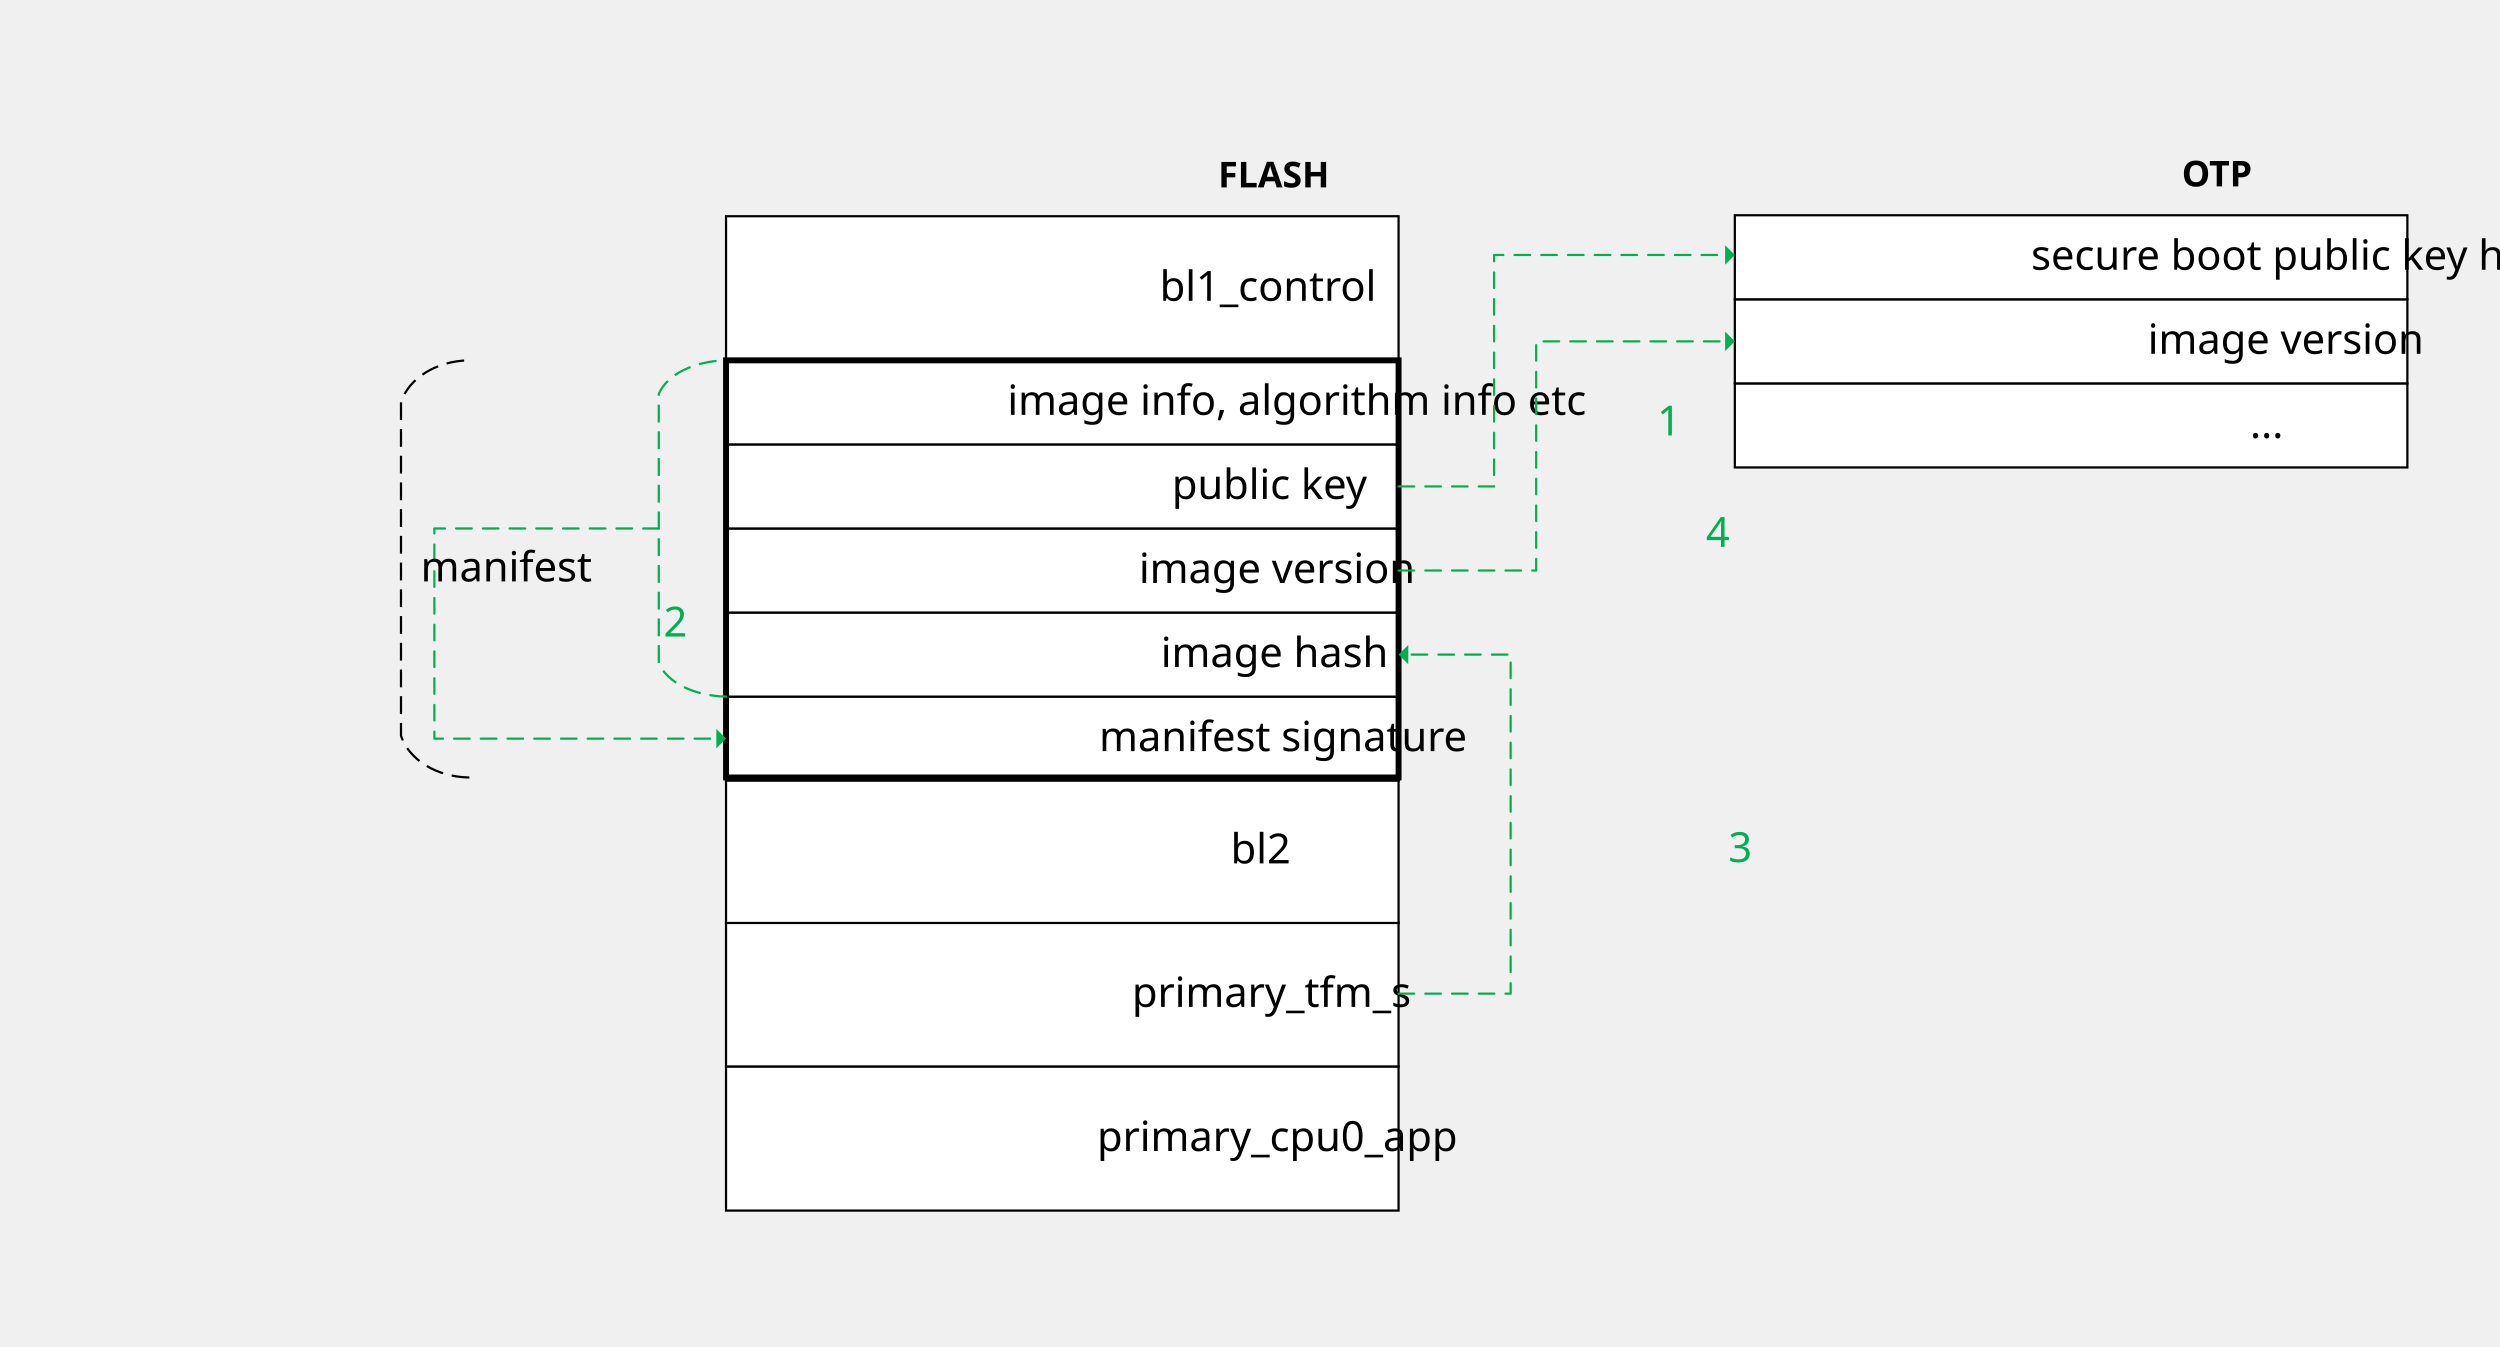
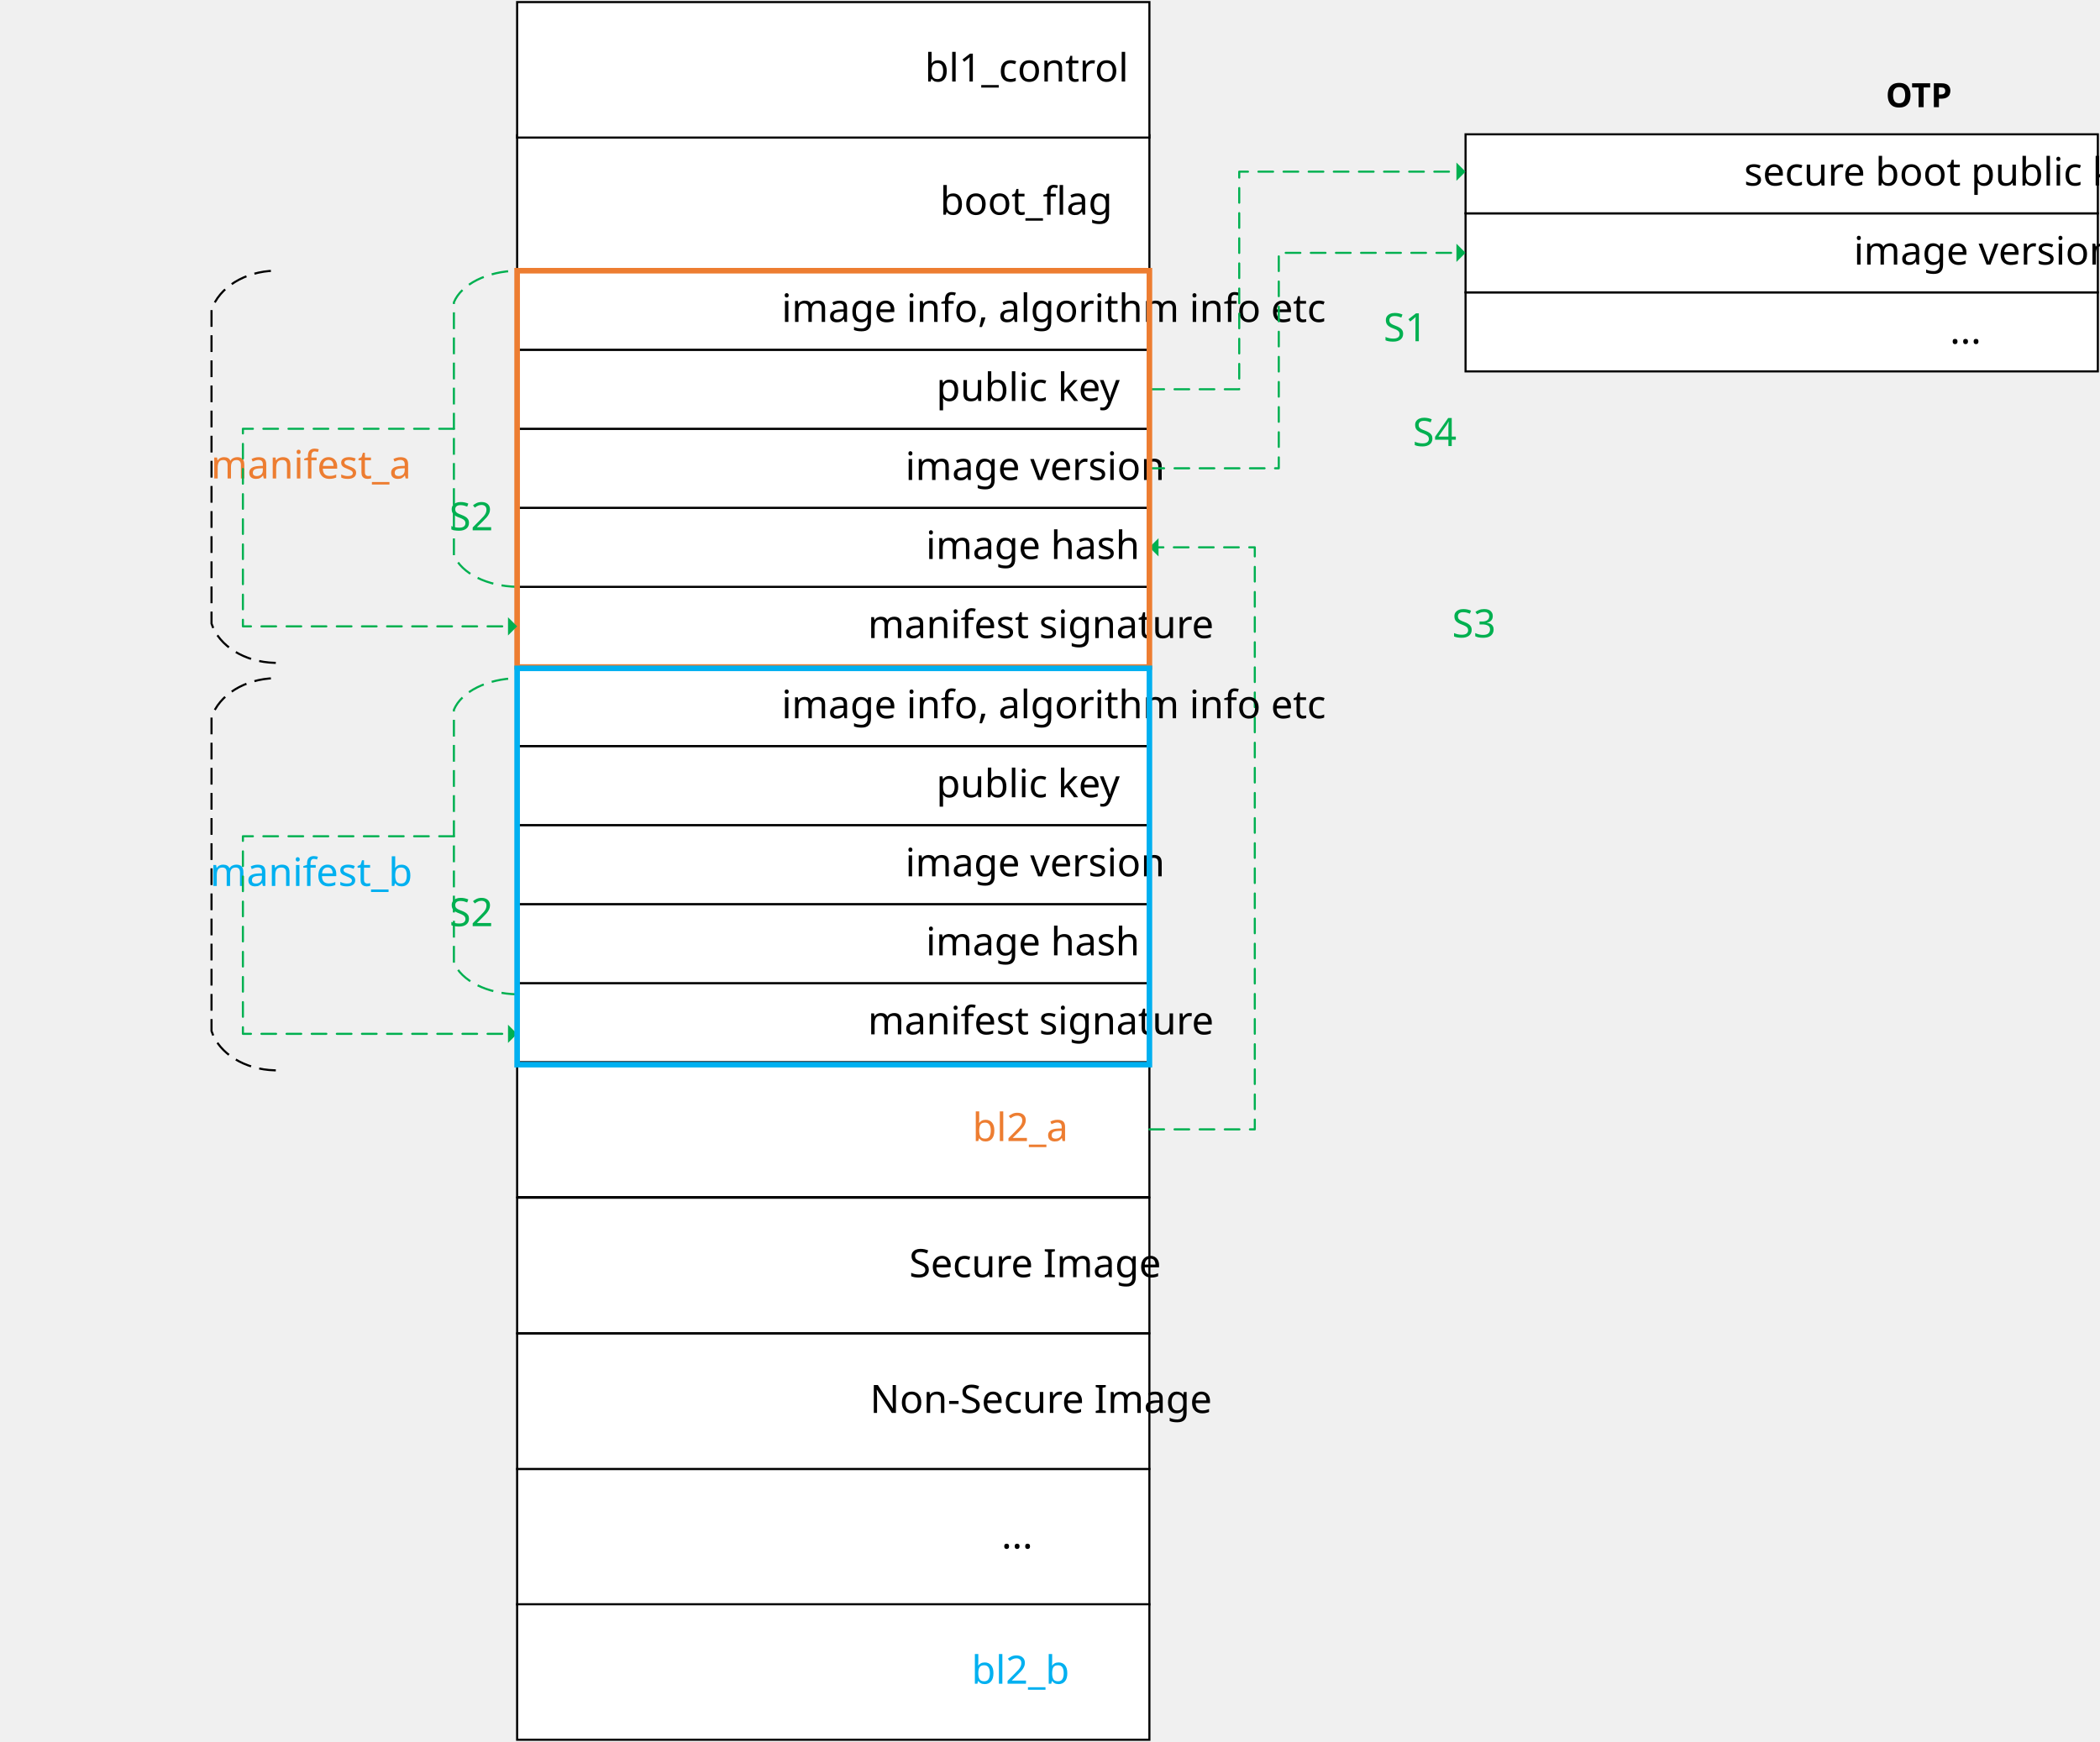
- <svg xmlns="http://www.w3.org/2000/svg" xmlns:ns1="http://schemas.microsoft.com/visio/2003/SVGExtensions/" xmlns:xlink="http://www.w3.org/1999/xlink" width="11.693in" height="6.299in" viewBox="0 0 841.89 453.543" xml:space="preserve" color-interpolation-filters="sRGB" class="st11">
-   <ns1:documentProperties ns1:langID="2052" ns1:metric="true" ns1:viewMarkup="false">
-     <ns1:userDefs>
-       <ns1:ud ns1:nameU="msvSubprocessMaster" ns1:prompt="" ns1:val="VT4(Rectangle)" />
-       <ns1:ud ns1:nameU="msvNoAutoConnect" ns1:val="VT0(1):26" />
-     </ns1:userDefs>
-   </ns1:documentProperties>
+ <svg xmlns="http://www.w3.org/2000/svg" xmlns:ns1="http://schemas.microsoft.com/visio/2003/SVGExtensions/" xmlns:xlink="http://www.w3.org/1999/xlink" width="10.447in" height="8.666in" viewBox="0 0 752.181 623.988" xml:space="preserve" color-interpolation-filters="sRGB" class="st14">
+   <ns1:documentProperties ns1:langID="2052" ns1:metric="true" ns1:viewMarkup="false" />
  <style type="text/css">
	
		.st1 {fill:#ffffff;stroke:#000000;stroke-width:0.75}
		.st2 {fill:#000000;font-family:Calibri;font-size:1.167em}
- 		.st3 {fill:none;stroke:none;stroke-width:0.25}
- 		.st4 {fill:#000000;font-family:Calibri;font-size:1em;font-weight:bold}
- 		.st5 {fill:none;stroke:#000000;stroke-width:2}
- 		.st6 {marker-end:url(#mrkr2-47);stroke:#00b050;stroke-dasharray:5.25,3.75;stroke-linecap:round;stroke-linejoin:round;stroke-width:0.75}
- 		.st7 {fill:#00b050;fill-opacity:1;stroke:#00b050;stroke-opacity:1;stroke-width:0.229}
- 		.st8 {stroke:#00b050;stroke-dasharray:5.25,3.75;stroke-width:0.75}
+ 		.st3 {fill:#ed7d31;font-family:Calibri;font-size:1.167em}
+ 		.st4 {fill:none;stroke:none;stroke-width:0.25}
+ 		.st5 {fill:#000000;font-family:Calibri;font-size:1em;font-weight:bold}
+ 		.st6 {stroke:#00b050;stroke-dasharray:5.25,3.75;stroke-width:0.75}
+ 		.st7 {marker-end:url(#mrkr2-48);stroke:#00b050;stroke-dasharray:5.25,3.75;stroke-linecap:round;stroke-linejoin:round;stroke-width:0.75}
+ 		.st8 {fill:#00b050;fill-opacity:1;stroke:#00b050;stroke-opacity:1;stroke-width:0.229}
		.st9 {fill:#00b050;font-family:Calibri;font-size:1.167em}
		.st10 {stroke:#000000;stroke-dasharray:5.25,3.75;stroke-width:0.75}
- 		.st11 {fill:none;fill-rule:evenodd;font-size:12px;overflow:visible;stroke-linecap:square;stroke-miterlimit:3}
+ 		.st11 {fill:none;stroke:#ed7d31;stroke-width:2}
+ 		.st12 {fill:#00b0f0;font-family:Calibri;font-size:1.167em}
+ 		.st13 {fill:none;stroke:#00b0f0;stroke-width:2}
+ 		.st14 {fill:none;fill-rule:evenodd;font-size:12px;overflow:visible;stroke-linecap:square;stroke-miterlimit:3}
	
	</style>
  <defs id="Markers">
    <g id="lend2">
      <path d="M 1 1 L 0 0 L 1 -1 L 1 1 " style="stroke:none" />
    </g>
-     <marker id="mrkr2-47" class="st7" ns1:arrowType="2" ns1:arrowSize="2" ns1:setback="4.36" refX="-4.36" orient="auto" markerUnits="strokeWidth" overflow="visible">
+     <marker id="mrkr2-48" class="st8" ns1:arrowType="2" ns1:arrowSize="2" ns1:setback="4.36" refX="-4.36" orient="auto" markerUnits="strokeWidth" overflow="visible">
      <use xlink:href="#lend2" transform="scale(-4.36,-4.36) " />
    </marker>
  </defs>
-   <g ns1:mID="29" ns1:index="17" ns1:groupContext="foregroundPage">
-     <ns1:userDefs>
-       <ns1:ud ns1:nameU="msvThemeOrder" ns1:val="VT0(0):26" />
-     </ns1:userDefs>
+   <g ns1:mID="0" ns1:index="1" ns1:groupContext="foregroundPage">
    <ns1:pageProperties ns1:drawingScale="0.0393701" ns1:pageScale="0.0393701" ns1:drawingUnits="24" ns1:shadowOffsetX="8.50394" ns1:shadowOffsetY="-8.50394" />
    <ns1:layer ns1:name="连接线" ns1:index="0" />
-     <g id="shape3-1" ns1:mID="3" ns1:groupContext="shape" transform="translate(244.487,-45.8583)">
-       <ns1:userDefs>
-         <ns1:ud ns1:nameU="visVersion" ns1:val="VT0(15):26" />
-       </ns1:userDefs>
-       <ns1:textBlock ns1:margins="rect(4,4,4,4)" ns1:tabSpace="42.5197" />
-       <ns1:textRect cx="113.243" cy="429.277" width="226.49" height="48.533" />
-       <rect x="0" y="405.01" width="226.487" height="48.533" class="st1" />
-       <text x="59.42" y="433.48" class="st2" ns1:langID="2052">
-         <ns1:paragraph ns1:horizAlign="1" />
-         <ns1:tabList />primary_cpu0_app</text>
-     </g>
-     <g id="shape4-4" ns1:mID="4" ns1:groupContext="shape" transform="translate(244.487,-94.3912)">
-       <ns1:userDefs>
-         <ns1:ud ns1:nameU="visVersion" ns1:val="VT0(15):26" />
-       </ns1:userDefs>
-       <ns1:textBlock ns1:margins="rect(4,4,4,4)" ns1:tabSpace="42.5197" />
-       <ns1:textRect cx="113.243" cy="429.277" width="226.49" height="48.533" />
-       <rect x="0" y="405.01" width="226.487" height="48.533" class="st1" />
-       <text x="71.18" y="433.48" class="st2" ns1:langID="2052">
-         <ns1:paragraph ns1:horizAlign="1" />
-         <ns1:tabList />primary_tfm_s</text>
-     </g>
-     <g id="shape6-7" ns1:mID="6" ns1:groupContext="shape" transform="translate(244.49,-142.711)">
-       <ns1:userDefs>
-         <ns1:ud ns1:nameU="visVersion" ns1:val="VT0(15):26" />
-       </ns1:userDefs>
-       <ns1:textBlock ns1:margins="rect(4,4,4,4)" ns1:tabSpace="42.5197" />
-       <ns1:textRect cx="113.243" cy="429.277" width="226.49" height="48.533" />
-       <rect x="0" y="405.01" width="226.487" height="48.533" class="st1" />
-       <text x="104.41" y="433.48" class="st2" ns1:langID="2052">
-         <ns1:paragraph ns1:horizAlign="1" />
-         <ns1:tabList />bl2</text>
-     </g>
-     <g id="shape9-10" ns1:mID="9" ns1:groupContext="shape" transform="translate(244.492,-332.189)">
-       <ns1:userDefs>
-         <ns1:ud ns1:nameU="visVersion" ns1:val="VT0(15):26" />
-       </ns1:userDefs>
-       <ns1:textBlock ns1:margins="rect(4,4,4,4)" ns1:tabSpace="42.5197" />
-       <ns1:textRect cx="113.243" cy="429.277" width="226.49" height="48.533" />
-       <rect x="0" y="405.01" width="226.487" height="48.533" class="st1" />
-       <text x="80.51" y="433.48" class="st2" ns1:langID="2052">
+     <g id="shape1-1" ns1:mID="1" ns1:groupContext="shape" transform="translate(185.21,-49.2224)">
+       <ns1:userDefs>
+         <ns1:ud ns1:nameU="visVersion" ns1:val="VT0(15):26" />
+       </ns1:userDefs>
+       <ns1:textBlock ns1:margins="rect(4,4,4,4)" ns1:tabSpace="42.5197" />
+       <ns1:textRect cx="113.243" cy="599.722" width="226.49" height="48.533" />
+       <rect x="0" y="575.455" width="226.487" height="48.533" class="st1" />
+       <text x="107.94" y="603.92" class="st2" ns1:langID="2052">
+         <ns1:paragraph ns1:horizAlign="1" />
+         <ns1:tabList />...</text>
+     </g>
+     <g id="shape2-4" ns1:mID="2" ns1:groupContext="shape" transform="translate(185.21,-97.7553)">
+       <ns1:userDefs>
+         <ns1:ud ns1:nameU="visVersion" ns1:val="VT0(15):26" />
+       </ns1:userDefs>
+       <ns1:textBlock ns1:margins="rect(4,4,4,4)" ns1:tabSpace="42.5197" />
+       <ns1:textRect cx="113.243" cy="599.722" width="226.49" height="48.533" />
+       <rect x="0" y="575.455" width="226.487" height="48.533" class="st1" />
+       <text x="60.88" y="603.92" class="st2" ns1:langID="2052">
+         <ns1:paragraph ns1:horizAlign="1" />
+         <ns1:tabList />Non-Secure Image</text>
+     </g>
+     <g id="shape3-7" ns1:mID="3" ns1:groupContext="shape" transform="translate(185.213,-195.146)">
+       <ns1:userDefs>
+         <ns1:ud ns1:nameU="visVersion" ns1:val="VT0(15):26" />
+       </ns1:userDefs>
+       <ns1:textBlock ns1:margins="rect(4,4,4,4)" ns1:tabSpace="42.5197" />
+       <ns1:textRect cx="113.243" cy="599.722" width="226.49" height="48.533" />
+       <rect x="0" y="575.455" width="226.487" height="48.533" class="st1" />
+       <text x="97.57" y="603.92" class="st3" ns1:langID="2052">
+         <ns1:paragraph ns1:horizAlign="1" />
+         <ns1:tabList />bl2_a</text>
+     </g>
+     <g id="shape4-10" ns1:mID="4" ns1:groupContext="shape" transform="translate(185.214,-527.01)">
+       <ns1:userDefs>
+         <ns1:ud ns1:nameU="visVersion" ns1:val="VT0(15):26" />
+       </ns1:userDefs>
+       <ns1:textBlock ns1:margins="rect(4,4,4,4)" ns1:tabSpace="42.5197" />
+       <ns1:textRect cx="113.243" cy="599.722" width="226.49" height="48.533" />
+       <rect x="0" y="575.455" width="226.487" height="48.533" class="st1" />
+       <text x="85.96" y="603.92" class="st2" ns1:langID="2052">
+         <ns1:paragraph ns1:horizAlign="1" />
+         <ns1:tabList />boot_flag</text>
+     </g>
+     <g id="shape5-13" ns1:mID="5" ns1:groupContext="shape" transform="translate(185.214,-385.456)">
+       <ns1:userDefs>
+         <ns1:ud ns1:nameU="visVersion" ns1:val="VT0(15):26" />
+       </ns1:userDefs>
+       <ns1:textBlock ns1:margins="rect(4,4,4,4)" ns1:tabSpace="42.5197" />
+       <ns1:textRect cx="113.243" cy="609.833" width="226.49" height="28.311" />
+       <rect x="0" y="595.677" width="226.487" height="28.311" class="st1" />
+       <text x="60.11" y="614.03" class="st2" ns1:langID="2052">
+         <ns1:paragraph ns1:horizAlign="1" />
+         <ns1:tabList />manifest signature</text>
+     </g>
+     <g id="shape6-16" ns1:mID="6" ns1:groupContext="shape" transform="translate(185.214,-413.766)">
+       <ns1:userDefs>
+         <ns1:ud ns1:nameU="visVersion" ns1:val="VT0(15):26" />
+       </ns1:userDefs>
+       <ns1:textBlock ns1:margins="rect(4,4,4,4)" ns1:tabSpace="42.5197" />
+       <ns1:textRect cx="113.243" cy="609.833" width="226.49" height="28.311" />
+       <rect x="0" y="595.677" width="226.487" height="28.311" class="st1" />
+       <text x="80.89" y="614.03" class="st2" ns1:langID="2052">
+         <ns1:paragraph ns1:horizAlign="1" />
+         <ns1:tabList />image hash</text>
+     </g>
+     <g id="shape7-19" ns1:mID="7" ns1:groupContext="shape" transform="translate(185.214,-442.077)">
+       <ns1:userDefs>
+         <ns1:ud ns1:nameU="visVersion" ns1:val="VT0(15):26" />
+       </ns1:userDefs>
+       <ns1:textBlock ns1:margins="rect(4,4,4,4)" ns1:tabSpace="42.5197" />
+       <ns1:textRect cx="113.243" cy="609.833" width="226.49" height="28.311" />
+       <rect x="0" y="595.677" width="226.487" height="28.311" class="st1" />
+       <text x="73.53" y="614.03" class="st2" ns1:langID="2052">
+         <ns1:paragraph ns1:horizAlign="1" />
+         <ns1:tabList />image version</text>
+     </g>
+     <g id="shape8-22" ns1:mID="8" ns1:groupContext="shape" transform="translate(185.214,-470.388)">
+       <ns1:userDefs>
+         <ns1:ud ns1:nameU="visVersion" ns1:val="VT0(15):26" />
+       </ns1:userDefs>
+       <ns1:textBlock ns1:margins="rect(4,4,4,4)" ns1:tabSpace="42.5197" />
+       <ns1:textRect cx="113.243" cy="609.833" width="226.49" height="28.311" />
+       <rect x="0" y="595.677" width="226.487" height="28.311" class="st1" />
+       <text x="84.62" y="614.03" class="st2" ns1:langID="2052">
+         <ns1:paragraph ns1:horizAlign="1" />
+         <ns1:tabList />public key</text>
+     </g>
+     <g id="shape9-25" ns1:mID="9" ns1:groupContext="shape" transform="translate(185.214,-498.699)">
+       <ns1:userDefs>
+         <ns1:ud ns1:nameU="visVersion" ns1:val="VT0(15):26" />
+       </ns1:userDefs>
+       <ns1:textBlock ns1:margins="rect(4,4,4,4)" ns1:tabSpace="42.5197" />
+       <ns1:textRect cx="113.243" cy="609.833" width="226.49" height="28.311" />
+       <rect x="0" y="595.677" width="226.487" height="28.311" class="st1" />
+       <text x="29.22" y="614.03" class="st2" ns1:langID="2052">
+         <ns1:paragraph ns1:horizAlign="1" />
+         <ns1:tabList />image info, algorithm info etc</text>
+     </g>
+     <g id="shape10-28" ns1:mID="10" ns1:groupContext="shape" transform="translate(524.944,-490.94)">
+       <ns1:userDefs>
+         <ns1:ud ns1:nameU="visVersion" ns1:val="VT0(15):26" />
+       </ns1:userDefs>
+       <ns1:textBlock ns1:margins="rect(4,4,4,4)" ns1:tabSpace="42.5197" />
+       <ns1:textRect cx="113.243" cy="609.833" width="226.49" height="28.311" />
+       <rect x="0" y="595.677" width="226.487" height="28.311" class="st1" />
+       <text x="107.94" y="614.03" class="st2" ns1:langID="2052">
+         <ns1:paragraph ns1:horizAlign="1" />
+         <ns1:tabList />...</text>
+     </g>
+     <g id="shape11-31" ns1:mID="11" ns1:groupContext="shape" transform="translate(524.944,-519.25)">
+       <ns1:userDefs>
+         <ns1:ud ns1:nameU="visVersion" ns1:val="VT0(15):26" />
+       </ns1:userDefs>
+       <ns1:textBlock ns1:margins="rect(4,4,4,4)" ns1:tabSpace="42.5197" />
+       <ns1:textRect cx="113.243" cy="609.833" width="226.49" height="28.311" />
+       <rect x="0" y="595.677" width="226.487" height="28.311" class="st1" />
+       <text x="73.53" y="614.03" class="st2" ns1:langID="2052">
+         <ns1:paragraph ns1:horizAlign="1" />
+         <ns1:tabList />image version</text>
+     </g>
+     <g id="shape12-34" ns1:mID="12" ns1:groupContext="shape" transform="translate(524.944,-547.561)">
+       <ns1:userDefs>
+         <ns1:ud ns1:nameU="visVersion" ns1:val="VT0(15):26" />
+       </ns1:userDefs>
+       <ns1:textBlock ns1:margins="rect(4,4,4,4)" ns1:tabSpace="42.5197" />
+       <ns1:textRect cx="113.243" cy="609.833" width="226.49" height="28.311" />
+       <rect x="0" y="595.677" width="226.487" height="28.311" class="st1" />
+       <text x="34.24" y="614.03" class="st2" ns1:langID="2052">
+         <ns1:paragraph ns1:horizAlign="1" />
+         <ns1:tabList />secure boot public key hash</text>
+     </g>
+     <g id="shape13-37" ns1:mID="13" ns1:groupContext="shape" transform="translate(607.989,-575.872)">
+       <ns1:textBlock ns1:margins="rect(4,4,4,4)" ns1:tabSpace="42.5197" />
+       <ns1:textRect cx="21.537" cy="610.672" width="43.08" height="26.633" />
+       <rect x="0" y="597.355" width="43.074" height="26.633" class="st4" />
+       <text x="11.32" y="614.27" class="st5" ns1:langID="2052">
+         <ns1:paragraph ns1:horizAlign="1" />
+         <ns1:tabList />OTP</text>
+     </g>
+     <g id="shape16-40" ns1:mID="16" ns1:groupContext="shape" transform="translate(162.566,-413.766)">
+       <ns1:userDefs>
+         <ns1:ud ns1:nameU="visVersion" ns1:prompt="" ns1:val="VT0(15):26" />
+       </ns1:userDefs>
+       <path d="M22.65 623.99 A24.17 15.107 0 0 1 -0 612.66 L0 522.07 A24.17 15.107 0 0 1 22.65 510.74" class="st6" />
+     </g>
+     <g id="shape17-43" ns1:mID="17" ns1:groupContext="shape" ns1:layerMember="0" transform="translate(418.788,-219.413)">
+       <path d="M-7.09 623.99 L30.66 623.99 L30.66 415.48 L-3.82 415.48" class="st7" />
+     </g>
+     <g id="shape18-49" ns1:mID="18" ns1:groupContext="shape" ns1:layerMember="0" transform="translate(411.701,-484.543)">
+       <path d="M0 623.99 L32.17 623.99 L32.17 546.04 L109.97 546.04" class="st7" />
+     </g>
+     <g id="shape19-54" ns1:mID="19" ns1:groupContext="shape" ns1:layerMember="0" transform="translate(411.701,-456.233)">
+       <path d="M0 623.99 L46.34 623.99 L46.34 546.81 L109.97 546.81" class="st7" />
+     </g>
+     <g id="shape20-59" ns1:mID="20" ns1:groupContext="shape" transform="translate(425.461,-492.617)">
+       <ns1:textBlock ns1:margins="rect(4,4,4,4)" ns1:tabSpace="42.5197" />
+       <ns1:textRect cx="11.324" cy="610.672" width="22.65" height="26.633" />
+       <rect x="0" y="597.355" width="22.649" height="26.633" class="st4" />
+       <text x="4.56" y="614.87" class="st9" ns1:langID="2052">
+         <ns1:paragraph ns1:horizAlign="1" />
+         <ns1:tabList />S1</text>
+     </g>
+     <g id="shape21-62" ns1:mID="21" ns1:groupContext="shape" transform="translate(90.8447,-424.881)">
+       <ns1:textBlock ns1:margins="rect(4,4,4,4)" ns1:tabSpace="42.5197" />
+       <ns1:textRect cx="11.324" cy="610.672" width="22.65" height="26.633" />
+       <rect x="0" y="597.355" width="22.649" height="26.633" class="st4" />
+       <text x="4.56" y="614.87" class="st9" ns1:langID="2052">
+         <ns1:paragraph ns1:horizAlign="1" />
+         <ns1:tabList />S2</text>
+     </g>
+     <g id="shape22-65" ns1:mID="22" ns1:groupContext="shape" transform="translate(450.012,-386.534)">
+       <ns1:textBlock ns1:margins="rect(4,4,4,4)" ns1:tabSpace="42.5197" />
+       <ns1:textRect cx="11.324" cy="610.672" width="22.65" height="26.633" />
+       <rect x="0" y="597.355" width="22.649" height="26.633" class="st4" />
+       <text x="4.56" y="614.87" class="st9" ns1:langID="2052">
+         <ns1:paragraph ns1:horizAlign="1" />
+         <ns1:tabList />S3</text>
+     </g>
+     <g id="shape23-68" ns1:mID="23" ns1:groupContext="shape" transform="translate(435.949,-455.079)">
+       <ns1:textBlock ns1:margins="rect(4,4,4,4)" ns1:tabSpace="42.5197" />
+       <ns1:textRect cx="11.324" cy="610.672" width="22.65" height="26.633" />
+       <rect x="0" y="597.355" width="22.649" height="26.633" class="st4" />
+       <text x="4.56" y="614.87" class="st9" ns1:langID="2052">
+         <ns1:paragraph ns1:horizAlign="1" />
+         <ns1:tabList />S4</text>
+     </g>
+     <g id="shape24-71" ns1:mID="24" ns1:groupContext="shape" transform="translate(276.92,-575.543)">
+       <ns1:textBlock ns1:margins="rect(4,4,4,4)" ns1:tabSpace="42.5197" />
+       <ns1:textRect cx="33.417" cy="610.672" width="66.84" height="26.633" />
+       <rect x="0" y="597.355" width="66.835" height="26.633" class="st4" />
+       <text x="17.87" y="614.27" class="st5" ns1:langID="2052">
+         <ns1:paragraph ns1:horizAlign="1" />
+         <ns1:tabList />FLASH</text>
+     </g>
+     <g id="shape25-74" ns1:mID="25" ns1:groupContext="shape" transform="translate(75.7456,-386.534)">
+       <ns1:userDefs>
+         <ns1:ud ns1:nameU="visVersion" ns1:prompt="" ns1:val="VT0(15):26" />
+       </ns1:userDefs>
+       <path d="M22.65 623.99 A24.17 18.739 0 0 1 -0 609.94 L0 497.56 A24.17 18.739 0 0 1 22.65 483.51" class="st10" />
+     </g>
+     <g id="shape26-77" ns1:mID="26" ns1:groupContext="shape" transform="translate(0.25,-443.455)">
+       <ns1:textBlock ns1:margins="rect(4,4,4,4)" ns1:tabSpace="42.5197" />
+       <ns1:textRect cx="41.523" cy="610.672" width="83.05" height="26.633" />
+       <rect x="0" y="597.355" width="83.045" height="26.633" class="st4" />
+       <text x="9.75" y="614.87" class="st3" ns1:langID="2052">
+         <ns1:paragraph ns1:horizAlign="1" />
+         <ns1:tabList />manifest_a</text>
+     </g>
+     <g id="shape27-80" ns1:mID="27" ns1:groupContext="shape" transform="translate(185.214,-243.485)">
+       <ns1:userDefs>
+         <ns1:ud ns1:nameU="visVersion" ns1:val="VT0(15):26" />
+       </ns1:userDefs>
+       <ns1:textBlock ns1:margins="rect(4,4,4,4)" ns1:tabSpace="42.5197" />
+       <ns1:textRect cx="113.243" cy="609.833" width="226.49" height="28.311" />
+       <rect x="0" y="595.677" width="226.487" height="28.311" class="st1" />
+       <text x="60.11" y="614.03" class="st2" ns1:langID="2052">
+         <ns1:paragraph ns1:horizAlign="1" />
+         <ns1:tabList />manifest signature</text>
+     </g>
+     <g id="shape28-83" ns1:mID="28" ns1:groupContext="shape" transform="translate(185.214,-271.796)">
+       <ns1:userDefs>
+         <ns1:ud ns1:nameU="visVersion" ns1:val="VT0(15):26" />
+       </ns1:userDefs>
+       <ns1:textBlock ns1:margins="rect(4,4,4,4)" ns1:tabSpace="42.5197" />
+       <ns1:textRect cx="113.243" cy="609.833" width="226.49" height="28.311" />
+       <rect x="0" y="595.677" width="226.487" height="28.311" class="st1" />
+       <text x="80.89" y="614.03" class="st2" ns1:langID="2052">
+         <ns1:paragraph ns1:horizAlign="1" />
+         <ns1:tabList />image hash</text>
+     </g>
+     <g id="shape29-86" ns1:mID="29" ns1:groupContext="shape" transform="translate(185.214,-300.106)">
+       <ns1:userDefs>
+         <ns1:ud ns1:nameU="visVersion" ns1:val="VT0(15):26" />
+       </ns1:userDefs>
+       <ns1:textBlock ns1:margins="rect(4,4,4,4)" ns1:tabSpace="42.5197" />
+       <ns1:textRect cx="113.243" cy="609.833" width="226.49" height="28.311" />
+       <rect x="0" y="595.677" width="226.487" height="28.311" class="st1" />
+       <text x="73.53" y="614.03" class="st2" ns1:langID="2052">
+         <ns1:paragraph ns1:horizAlign="1" />
+         <ns1:tabList />image version</text>
+     </g>
+     <g id="shape30-89" ns1:mID="30" ns1:groupContext="shape" transform="translate(185.214,-328.417)">
+       <ns1:userDefs>
+         <ns1:ud ns1:nameU="visVersion" ns1:val="VT0(15):26" />
+       </ns1:userDefs>
+       <ns1:textBlock ns1:margins="rect(4,4,4,4)" ns1:tabSpace="42.5197" />
+       <ns1:textRect cx="113.243" cy="609.833" width="226.49" height="28.311" />
+       <rect x="0" y="595.677" width="226.487" height="28.311" class="st1" />
+       <text x="84.62" y="614.03" class="st2" ns1:langID="2052">
+         <ns1:paragraph ns1:horizAlign="1" />
+         <ns1:tabList />public key</text>
+     </g>
+     <g id="shape32-92" ns1:mID="32" ns1:groupContext="shape" transform="translate(185.214,-356.728)">
+       <ns1:userDefs>
+         <ns1:ud ns1:nameU="visVersion" ns1:val="VT0(15):26" />
+       </ns1:userDefs>
+       <ns1:textBlock ns1:margins="rect(4,4,4,4)" ns1:tabSpace="42.5197" />
+       <ns1:textRect cx="113.243" cy="609.833" width="226.49" height="28.311" />
+       <rect x="0" y="595.677" width="226.487" height="28.311" class="st1" />
+       <text x="29.22" y="614.03" class="st2" ns1:langID="2052">
+         <ns1:paragraph ns1:horizAlign="1" />
+         <ns1:tabList />image info, algorithm info etc</text>
+     </g>
+     <g id="shape14-95" ns1:mID="14" ns1:groupContext="shape" transform="translate(185.214,-385.039)">
+       <ns1:userDefs>
+         <ns1:ud ns1:nameU="visVersion" ns1:val="VT0(15):26" />
+       </ns1:userDefs>
+       <rect x="0" y="482.017" width="226.487" height="141.971" class="st11" />
+     </g>
+     <g id="shape15-97" ns1:mID="15" ns1:groupContext="shape" ns1:layerMember="0" transform="translate(162.566,-470.388)">
+       <path d="M0 623.99 L-75.58 623.99 L-75.58 694.77 L19.38 694.77" class="st7" />
+     </g>
+     <g id="shape33-102" ns1:mID="33" ns1:groupContext="shape" transform="translate(185.213,-146.39)">
+       <ns1:userDefs>
+         <ns1:ud ns1:nameU="visVersion" ns1:val="VT0(15):26" />
+       </ns1:userDefs>
+       <ns1:textBlock ns1:margins="rect(4,4,4,4)" ns1:tabSpace="42.5197" />
+       <ns1:textRect cx="113.243" cy="599.722" width="226.49" height="48.533" />
+       <rect x="0" y="575.455" width="226.487" height="48.533" class="st1" />
+       <text x="74.91" y="603.92" class="st2" ns1:langID="2052">
+         <ns1:paragraph ns1:horizAlign="1" />
+         <ns1:tabList />Secure Image</text>
+     </g>
+     <g id="shape34-105" ns1:mID="34" ns1:groupContext="shape" transform="translate(162.566,-267.793)">
+       <ns1:userDefs>
+         <ns1:ud ns1:nameU="visVersion" ns1:prompt="" ns1:val="VT0(15):26" />
+       </ns1:userDefs>
+       <path d="M22.65 623.99 A24.17 15.107 0 0 1 -0 612.66 L0 522.07 A24.17 15.107 0 0 1 22.65 510.74" class="st6" />
+     </g>
+     <g id="shape35-108" ns1:mID="35" ns1:groupContext="shape" transform="translate(75.7456,-240.561)">
+       <ns1:userDefs>
+         <ns1:ud ns1:nameU="visVersion" ns1:prompt="" ns1:val="VT0(15):26" />
+       </ns1:userDefs>
+       <path d="M22.65 623.99 A24.17 18.739 0 0 1 -0 609.94 L0 497.56 A24.17 18.739 0 0 1 22.65 483.51" class="st10" />
+     </g>
+     <g id="shape36-111" ns1:mID="36" ns1:groupContext="shape" transform="translate(0.25,-297.482)">
+       <ns1:textBlock ns1:margins="rect(4,4,4,4)" ns1:tabSpace="42.5197" />
+       <ns1:textRect cx="41.523" cy="610.672" width="83.05" height="26.633" />
+       <rect x="0" y="597.355" width="83.045" height="26.633" class="st4" />
+       <text x="9.43" y="614.87" class="st12" ns1:langID="2052">
+         <ns1:paragraph ns1:horizAlign="1" />
+         <ns1:tabList />manifest_b</text>
+     </g>
+     <g id="shape37-114" ns1:mID="37" ns1:groupContext="shape" ns1:layerMember="0" transform="translate(162.566,-324.415)">
+       <path d="M0 623.99 L-75.58 623.99 L-75.58 694.77 L19.38 694.77" class="st7" />
+     </g>
+     <g id="shape38-119" ns1:mID="38" ns1:groupContext="shape" transform="translate(90.8447,-283.081)">
+       <ns1:textBlock ns1:margins="rect(4,4,4,4)" ns1:tabSpace="42.5197" />
+       <ns1:textRect cx="11.324" cy="610.672" width="22.65" height="26.633" />
+       <rect x="0" y="597.355" width="22.649" height="26.633" class="st4" />
+       <text x="4.56" y="614.87" class="st9" ns1:langID="2052">
+         <ns1:paragraph ns1:horizAlign="1" />
+         <ns1:tabList />S2</text>
+     </g>
+     <g id="shape39-122" ns1:mID="39" ns1:groupContext="shape" transform="translate(185.214,-242.59)">
+       <ns1:userDefs>
+         <ns1:ud ns1:nameU="visVersion" ns1:val="VT0(15):26" />
+       </ns1:userDefs>
+       <rect x="0" y="482.017" width="226.487" height="141.971" class="st13" />
+     </g>
+     <g id="shape40-124" ns1:mID="40" ns1:groupContext="shape" transform="translate(185.214,-574.705)">
+       <ns1:userDefs>
+         <ns1:ud ns1:nameU="visVersion" ns1:val="VT0(15):26" />
+       </ns1:userDefs>
+       <ns1:textBlock ns1:margins="rect(4,4,4,4)" ns1:tabSpace="42.5197" />
+       <ns1:textRect cx="113.243" cy="599.722" width="226.49" height="48.533" />
+       <rect x="0" y="575.455" width="226.487" height="48.533" class="st1" />
+       <text x="80.51" y="603.92" class="st2" ns1:langID="2052">
        <ns1:paragraph ns1:horizAlign="1" />
        <ns1:tabList />bl1_control</text>
    </g>
-     <g id="shape14-13" ns1:mID="14" ns1:groupContext="shape" transform="translate(244.492,-190.635)">
-       <ns1:userDefs>
-         <ns1:ud ns1:nameU="visVersion" ns1:val="VT0(15):26" />
-       </ns1:userDefs>
-       <ns1:textBlock ns1:margins="rect(4,4,4,4)" ns1:tabSpace="42.5197" />
-       <ns1:textRect cx="113.243" cy="439.388" width="226.49" height="28.311" />
-       <rect x="0" y="425.232" width="226.487" height="28.311" class="st1" />
-       <text x="60.11" y="443.59" class="st2" ns1:langID="2052">
-         <ns1:paragraph ns1:horizAlign="1" />
-         <ns1:tabList />manifest signature</text>
-     </g>
-     <g id="shape15-16" ns1:mID="15" ns1:groupContext="shape" transform="translate(244.492,-218.946)">
-       <ns1:userDefs>
-         <ns1:ud ns1:nameU="visVersion" ns1:val="VT0(15):26" />
-       </ns1:userDefs>
-       <ns1:textBlock ns1:margins="rect(4,4,4,4)" ns1:tabSpace="42.5197" />
-       <ns1:textRect cx="113.243" cy="439.388" width="226.49" height="28.311" />
-       <rect x="0" y="425.232" width="226.487" height="28.311" class="st1" />
-       <text x="80.89" y="443.59" class="st2" ns1:langID="2052">
-         <ns1:paragraph ns1:horizAlign="1" />
-         <ns1:tabList />image hash</text>
-     </g>
-     <g id="shape16-19" ns1:mID="16" ns1:groupContext="shape" transform="translate(244.492,-247.257)">
-       <ns1:userDefs>
-         <ns1:ud ns1:nameU="visVersion" ns1:val="VT0(15):26" />
-       </ns1:userDefs>
-       <ns1:textBlock ns1:margins="rect(4,4,4,4)" ns1:tabSpace="42.5197" />
-       <ns1:textRect cx="113.243" cy="439.388" width="226.49" height="28.311" />
-       <rect x="0" y="425.232" width="226.487" height="28.311" class="st1" />
-       <text x="73.53" y="443.59" class="st2" ns1:langID="2052">
-         <ns1:paragraph ns1:horizAlign="1" />
-         <ns1:tabList />image version</text>
-     </g>
-     <g id="shape17-22" ns1:mID="17" ns1:groupContext="shape" transform="translate(244.492,-275.568)">
-       <ns1:userDefs>
-         <ns1:ud ns1:nameU="visVersion" ns1:val="VT0(15):26" />
-       </ns1:userDefs>
-       <ns1:textBlock ns1:margins="rect(4,4,4,4)" ns1:tabSpace="42.5197" />
-       <ns1:textRect cx="113.243" cy="439.388" width="226.49" height="28.311" />
-       <rect x="0" y="425.232" width="226.487" height="28.311" class="st1" />
-       <text x="84.62" y="443.59" class="st2" ns1:langID="2052">
-         <ns1:paragraph ns1:horizAlign="1" />
-         <ns1:tabList />public key</text>
-     </g>
-     <g id="shape22-25" ns1:mID="22" ns1:groupContext="shape" transform="translate(244.492,-303.879)">
-       <ns1:userDefs>
-         <ns1:ud ns1:nameU="visVersion" ns1:val="VT0(15):26" />
-       </ns1:userDefs>
-       <ns1:textBlock ns1:margins="rect(4,4,4,4)" ns1:tabSpace="42.5197" />
-       <ns1:textRect cx="113.243" cy="439.388" width="226.49" height="28.311" />
-       <rect x="0" y="425.232" width="226.487" height="28.311" class="st1" />
-       <text x="29.22" y="443.59" class="st2" ns1:langID="2052">
-         <ns1:paragraph ns1:horizAlign="1" />
-         <ns1:tabList />image info, algorithm info etc</text>
-     </g>
-     <g id="shape27-28" ns1:mID="27" ns1:groupContext="shape" transform="translate(584.222,-296.119)">
-       <ns1:userDefs>
-         <ns1:ud ns1:nameU="visVersion" ns1:val="VT0(15):26" />
-       </ns1:userDefs>
-       <ns1:textBlock ns1:margins="rect(4,4,4,4)" ns1:tabSpace="42.5197" />
-       <ns1:textRect cx="113.243" cy="439.388" width="226.49" height="28.311" />
-       <rect x="0" y="425.232" width="226.487" height="28.311" class="st1" />
-       <text x="107.94" y="443.59" class="st2" ns1:langID="2052">
-         <ns1:paragraph ns1:horizAlign="1" />
-         <ns1:tabList />...</text>
-     </g>
-     <g id="shape28-31" ns1:mID="28" ns1:groupContext="shape" transform="translate(584.222,-324.43)">
-       <ns1:userDefs>
-         <ns1:ud ns1:nameU="visVersion" ns1:val="VT0(15):26" />
-       </ns1:userDefs>
-       <ns1:textBlock ns1:margins="rect(4,4,4,4)" ns1:tabSpace="42.5197" />
-       <ns1:textRect cx="113.243" cy="439.388" width="226.49" height="28.311" />
-       <rect x="0" y="425.232" width="226.487" height="28.311" class="st1" />
-       <text x="73.53" y="443.59" class="st2" ns1:langID="2052">
-         <ns1:paragraph ns1:horizAlign="1" />
-         <ns1:tabList />image version</text>
-     </g>
-     <g id="shape29-34" ns1:mID="29" ns1:groupContext="shape" transform="translate(584.222,-352.741)">
-       <ns1:userDefs>
-         <ns1:ud ns1:nameU="visVersion" ns1:val="VT0(15):26" />
-       </ns1:userDefs>
-       <ns1:textBlock ns1:margins="rect(4,4,4,4)" ns1:tabSpace="42.5197" />
-       <ns1:textRect cx="113.243" cy="439.388" width="226.49" height="28.311" />
-       <rect x="0" y="425.232" width="226.487" height="28.311" class="st1" />
-       <text x="34.24" y="443.59" class="st2" ns1:langID="2052">
-         <ns1:paragraph ns1:horizAlign="1" />
-         <ns1:tabList />secure boot public key hash</text>
-     </g>
-     <g id="shape30-37" ns1:mID="30" ns1:groupContext="shape" transform="translate(667.267,-381.052)">
-       <ns1:textBlock ns1:margins="rect(4,4,4,4)" ns1:tabSpace="42.5197" />
-       <ns1:textRect cx="21.537" cy="440.227" width="43.08" height="26.633" />
-       <rect x="0" y="426.91" width="43.074" height="26.633" class="st3" />
-       <text x="11.32" y="443.83" class="st4" ns1:langID="2052">
-         <ns1:paragraph ns1:horizAlign="1" />
-         <ns1:tabList />OTP</text>
-     </g>
-     <g id="shape10-40" ns1:mID="10" ns1:groupContext="shape" transform="translate(244.492,-191.714)">
-       <ns1:userDefs>
-         <ns1:ud ns1:nameU="visVersion" ns1:val="VT0(15):26" />
-       </ns1:userDefs>
-       <rect x="0" y="313.068" width="226.487" height="140.476" class="st5" />
-     </g>
-     <g id="shape50-42" ns1:mID="50" ns1:groupContext="shape" ns1:layerMember="0" transform="translate(221.843,-275.568)">
-       <path d="M0 453.54 L-75.58 453.54 L-75.58 524.32 L19.38 524.32" class="st6" />
-     </g>
-     <g id="shape51-48" ns1:mID="51" ns1:groupContext="shape" transform="translate(221.843,-218.946)">
-       <ns1:userDefs>
-         <ns1:ud ns1:nameU="visVersion" ns1:prompt="" ns1:val="VT0(15):26" />
-       </ns1:userDefs>
-       <path d="M22.65 453.54 A24.17 15.107 0 0 1 -0 442.22 L0 351.62 A24.17 15.107 0 0 1 22.65 340.3" class="st8" />
-     </g>
-     <g id="shape52-51" ns1:mID="52" ns1:groupContext="shape" ns1:layerMember="0" transform="translate(463.892,-118.914)">
-       <path d="M7.09 453.54 L44.83 453.54 L44.83 339.36 L10.36 339.36" class="st6" />
-     </g>
-     <g id="shape53-56" ns1:mID="53" ns1:groupContext="shape" ns1:layerMember="0" transform="translate(470.979,-289.723)">
-       <path d="M0 453.54 L32.17 453.54 L32.17 375.59 L109.97 375.59" class="st6" />
-     </g>
-     <g id="shape54-61" ns1:mID="54" ns1:groupContext="shape" ns1:layerMember="0" transform="translate(470.979,-261.412)">
-       <path d="M0 453.54 L46.34 453.54 L46.34 376.37 L109.97 376.37" class="st6" />
-     </g>
-     <g id="shape55-66" ns1:mID="55" ns1:groupContext="shape" transform="translate(484.739,-297.797)">
-       <ns1:textBlock ns1:margins="rect(4,4,4,4)" ns1:tabSpace="42.5197" />
-       <ns1:textRect cx="11.324" cy="440.227" width="22.65" height="26.633" />
-       <rect x="0" y="426.91" width="22.649" height="26.633" class="st3" />
-       <text x="7.78" y="444.43" class="st9" ns1:langID="2052">
-         <ns1:paragraph ns1:horizAlign="1" />
-         <ns1:tabList />1</text>
-     </g>
-     <g id="shape56-69" ns1:mID="56" ns1:groupContext="shape" transform="translate(150.122,-230.061)">
-       <ns1:textBlock ns1:margins="rect(4,4,4,4)" ns1:tabSpace="42.5197" />
-       <ns1:textRect cx="11.324" cy="440.227" width="22.65" height="26.633" />
-       <rect x="0" y="426.91" width="22.649" height="26.633" class="st3" />
-       <text x="7.78" y="444.43" class="st9" ns1:langID="2052">
-         <ns1:paragraph ns1:horizAlign="1" />
-         <ns1:tabList />2</text>
-     </g>
-     <g id="shape58-72" ns1:mID="58" ns1:groupContext="shape" transform="translate(508.726,-154.131)">
-       <ns1:textBlock ns1:margins="rect(4,4,4,4)" ns1:tabSpace="42.5197" />
-       <ns1:textRect cx="11.324" cy="440.227" width="22.65" height="26.633" />
-       <rect x="0" y="426.91" width="22.649" height="26.633" class="st3" />
-       <text x="7.78" y="444.43" class="st9" ns1:langID="2052">
-         <ns1:paragraph ns1:horizAlign="1" />
-         <ns1:tabList />3</text>
-     </g>
-     <g id="shape59-75" ns1:mID="59" ns1:groupContext="shape" transform="translate(501.177,-260.259)">
-       <ns1:textBlock ns1:margins="rect(4,4,4,4)" ns1:tabSpace="42.5197" />
-       <ns1:textRect cx="11.324" cy="440.227" width="22.65" height="26.633" />
-       <rect x="0" y="426.91" width="22.649" height="26.633" class="st3" />
-       <text x="7.78" y="444.43" class="st9" ns1:langID="2052">
-         <ns1:paragraph ns1:horizAlign="1" />
-         <ns1:tabList />4</text>
-     </g>
-     <g id="shape60-78" ns1:mID="60" ns1:groupContext="shape" transform="translate(336.198,-380.722)">
-       <ns1:textBlock ns1:margins="rect(4,4,4,4)" ns1:tabSpace="42.5197" />
-       <ns1:textRect cx="33.417" cy="440.227" width="66.84" height="26.633" />
-       <rect x="0" y="426.91" width="66.835" height="26.633" class="st3" />
-       <text x="17.87" y="443.83" class="st4" ns1:langID="2052">
-         <ns1:paragraph ns1:horizAlign="1" />
-         <ns1:tabList />FLASH</text>
-     </g>
-     <g id="shape61-81" ns1:mID="61" ns1:groupContext="shape" transform="translate(135.023,-191.714)">
-       <ns1:userDefs>
-         <ns1:ud ns1:nameU="visVersion" ns1:prompt="" ns1:val="VT0(15):26" />
-       </ns1:userDefs>
-       <path d="M22.65 453.54 A24.17 18.739 0 0 1 -0 439.5 L0 327.12 A24.17 18.739 0 0 1 22.65 313.07" class="st10" />
-     </g>
-     <g id="shape62-84" ns1:mID="62" ns1:groupContext="shape" transform="translate(59.5276,-248.635)">
-       <ns1:textBlock ns1:margins="rect(4,4,4,4)" ns1:tabSpace="42.5197" />
-       <ns1:textRect cx="41.523" cy="440.227" width="83.05" height="26.633" />
-       <rect x="0" y="426.91" width="83.045" height="26.633" class="st3" />
-       <text x="16.59" y="444.43" class="st2" ns1:langID="2052">
-         <ns1:paragraph ns1:horizAlign="1" />
-         <ns1:tabList />manifest</text>
+     <g id="shape43-127" ns1:mID="43" ns1:groupContext="shape" transform="translate(185.21,-0.75)">
+       <ns1:userDefs>
+         <ns1:ud ns1:nameU="visVersion" ns1:val="VT0(15):26" />
+       </ns1:userDefs>
+       <ns1:textBlock ns1:margins="rect(4,4,4,4)" ns1:tabSpace="42.5197" />
+       <ns1:textRect cx="113.243" cy="599.722" width="226.49" height="48.533" />
+       <rect x="0" y="575.455" width="226.487" height="48.533" class="st1" />
+       <text x="97.25" y="603.92" class="st12" ns1:langID="2052">
+         <ns1:paragraph ns1:horizAlign="1" />
+         <ns1:tabList />bl2_b</text>
    </g>
  </g>
</svg>
